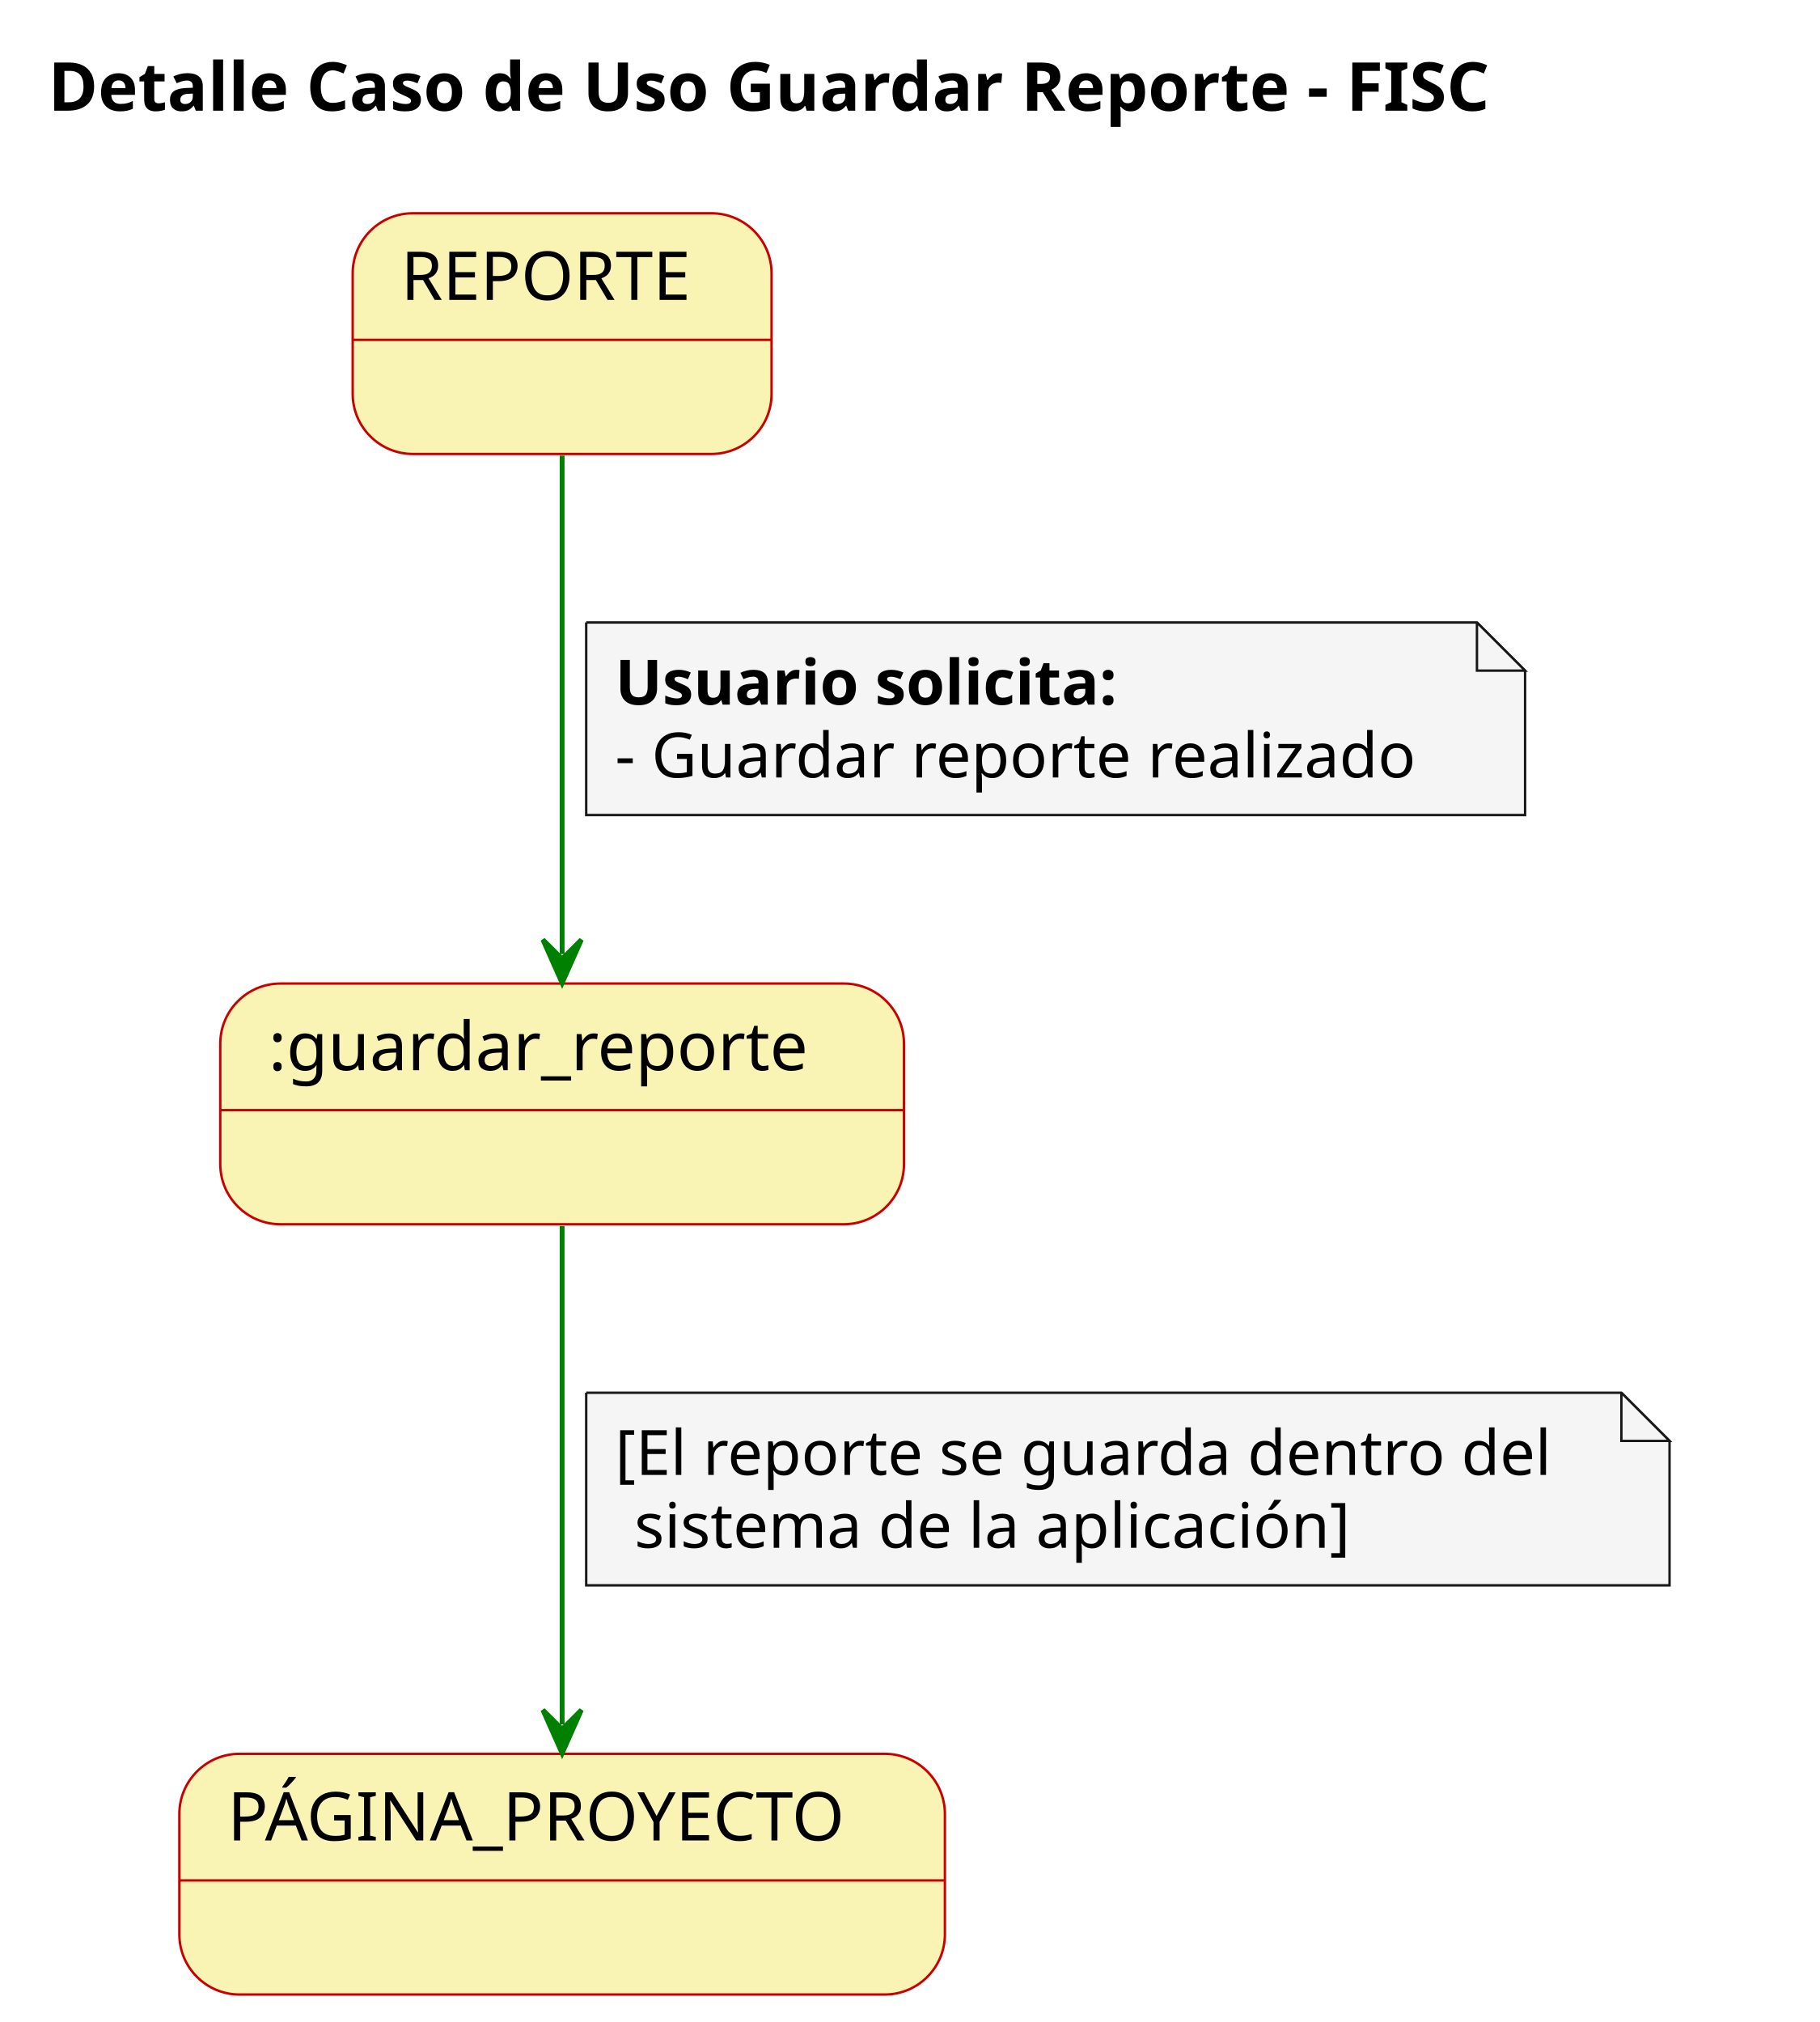
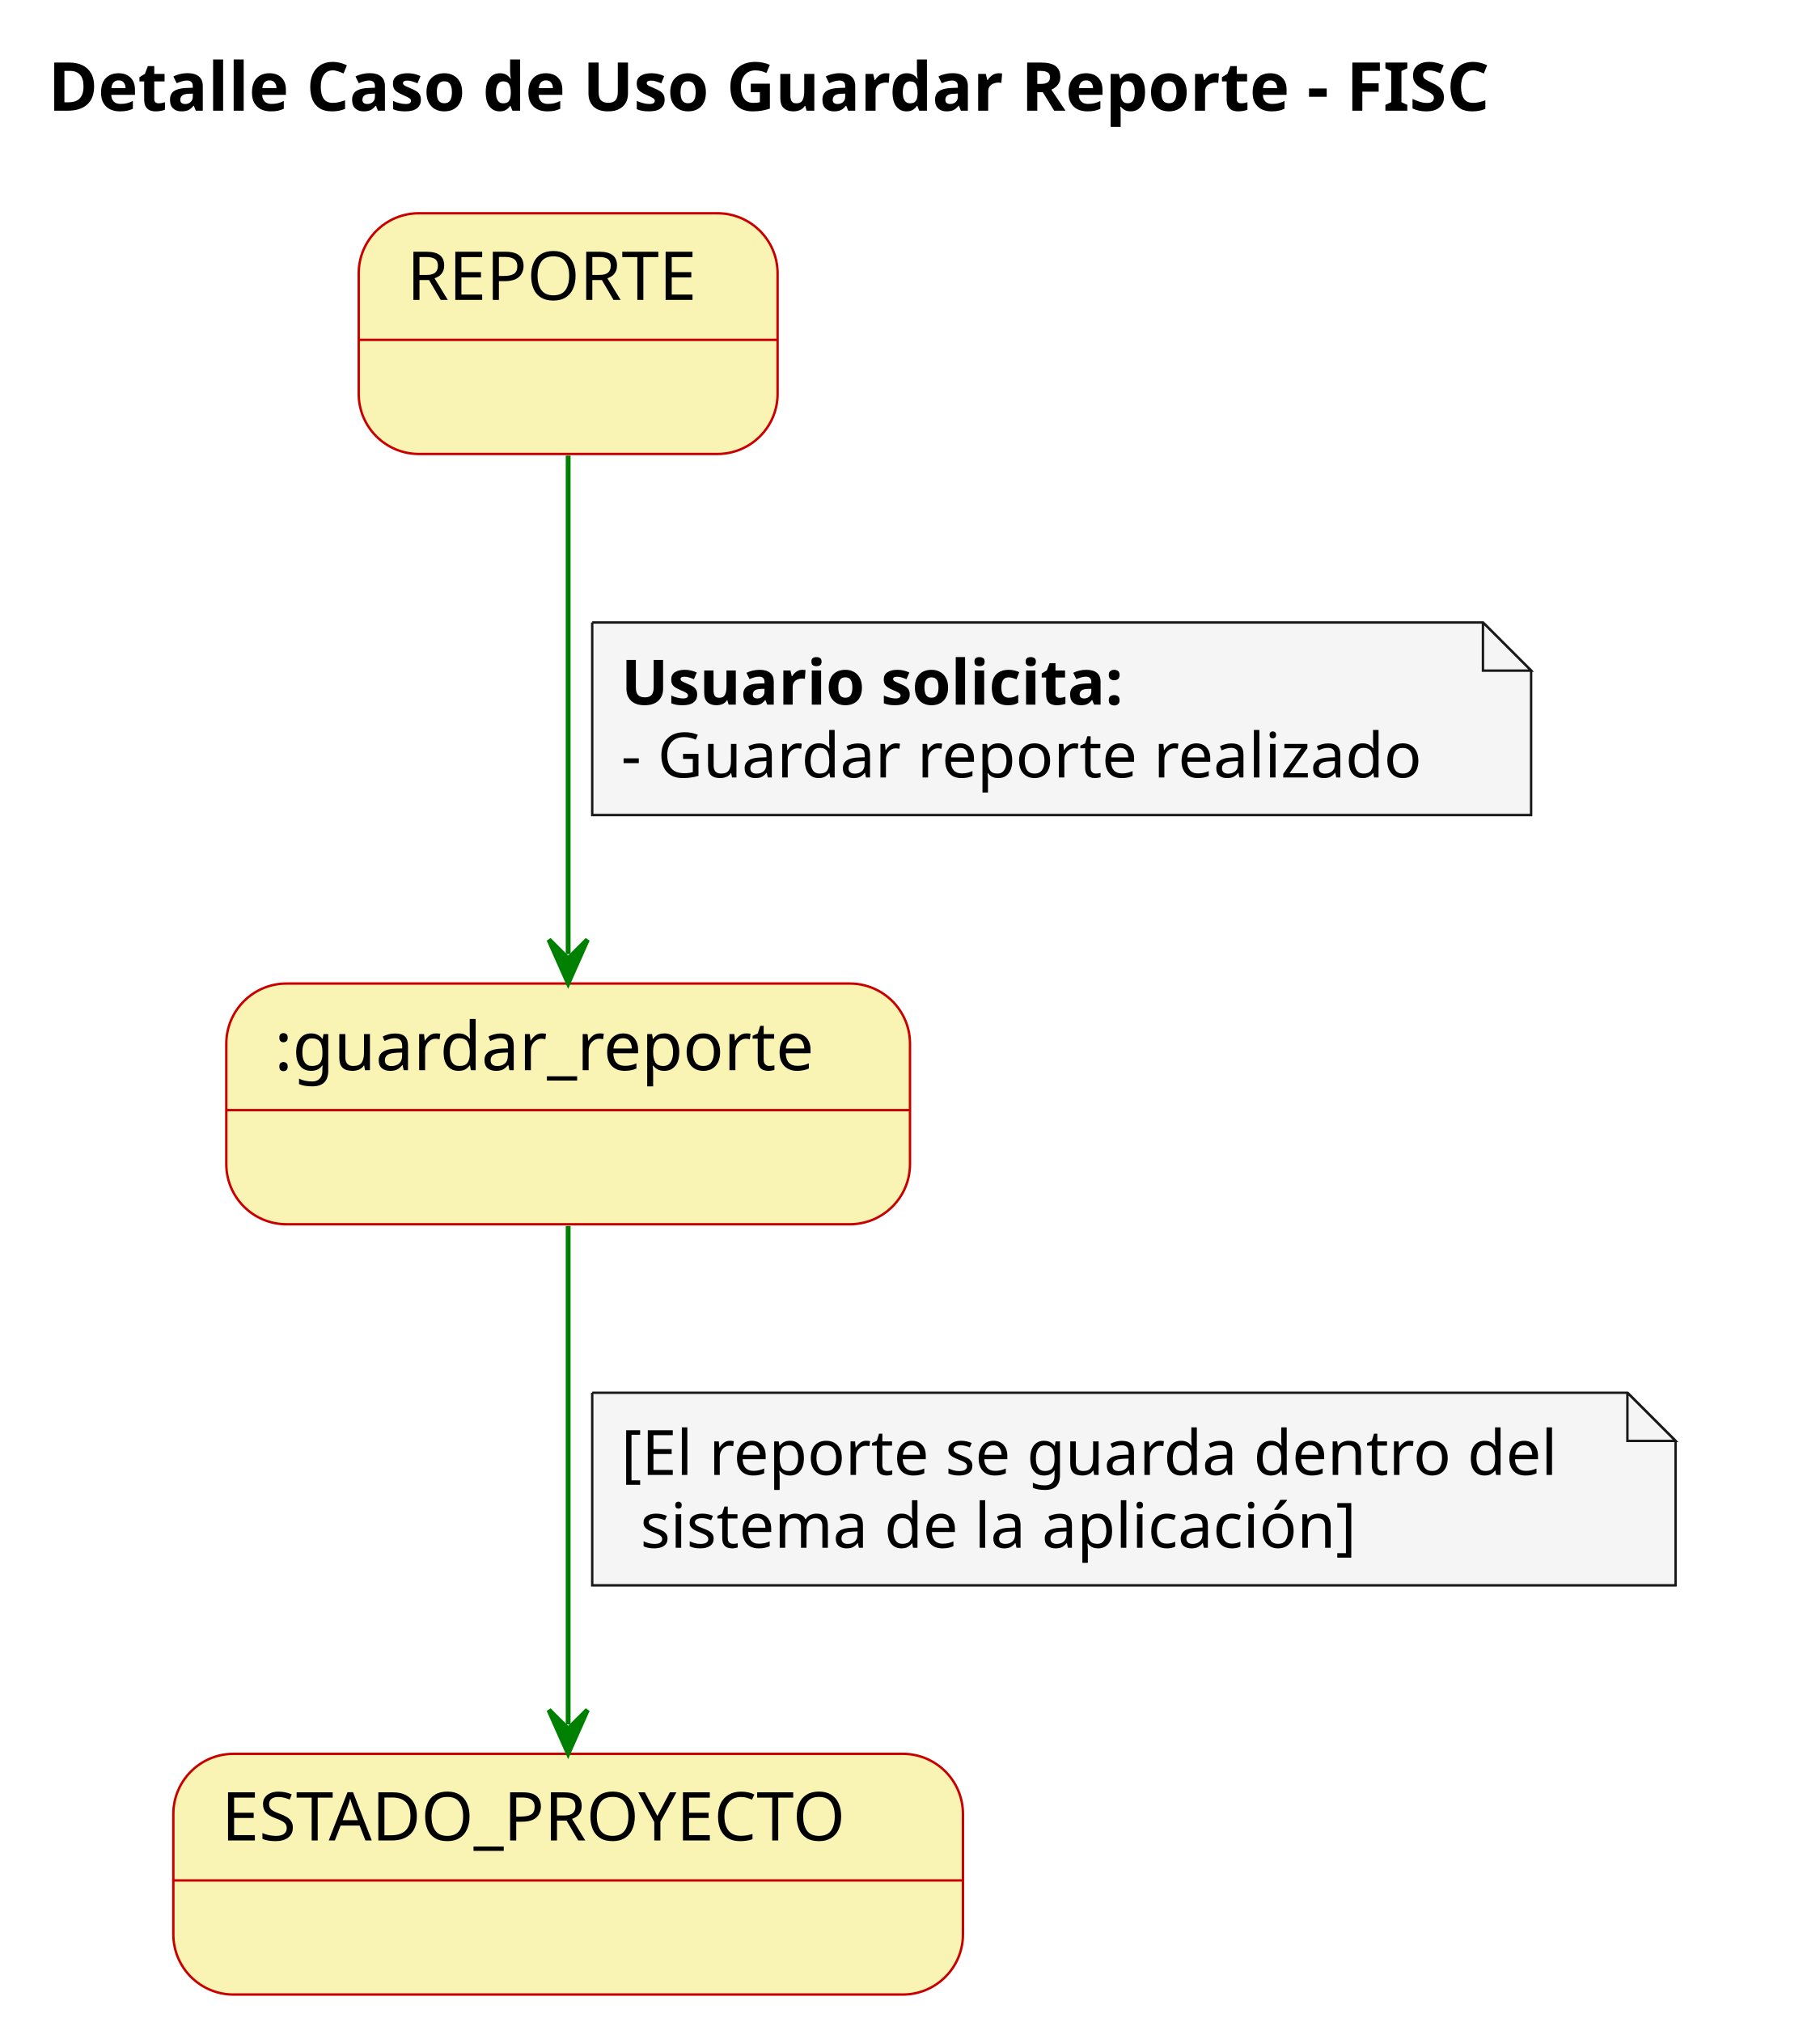
<svg xmlns="http://www.w3.org/2000/svg" contentStyleType="text/css" height="420px" preserveAspectRatio="none" style="width:378px;height:420px;background:#FFFFFF;" version="1.1" viewBox="0 0 378 420" width="378px" zoomAndPan="magnify">
  <defs />
  <g>
    <text fill="#000000" font-family="sans-serif" font-size="14" font-weight="bold" lengthAdjust="spacing" textLength="350" x="10" y="22.995">Detalle Caso de Uso Guardar Reporte - FISC</text>
    <g id="REPORTE">
-       <rect fill="#FAF4B4" height="50" rx="12.5" ry="12.5" style="stroke:#C90000;stroke-width:0.5;" width="87" x="73.25" y="44.297" />
-       <line style="stroke:#C90000;stroke-width:0.5;" x1="73.25" x2="160.25" y1="70.594" y2="70.594" />
-       <text fill="#000000" font-family="sans-serif" font-size="14" lengthAdjust="spacing" textLength="67" x="83.25" y="62.292">REPORTE</text>
+       <rect fill="#FAF4B4" height="50" rx="12.5" ry="12.5" style="stroke:#C90000;stroke-width:0.5;" width="87" x="74.5" y="44.297" />
+       <line style="stroke:#C90000;stroke-width:0.5;" x1="74.5" x2="161.5" y1="70.594" y2="70.594" />
+       <text fill="#000000" font-family="sans-serif" font-size="14" lengthAdjust="spacing" textLength="67" x="84.5" y="62.292">REPORTE</text>
    </g>
    <g id=":guardar_reporte">
-       <rect fill="#FAF4B4" height="50" rx="12.5" ry="12.5" style="stroke:#C90000;stroke-width:0.5;" width="142" x="45.75" y="204.297" />
-       <line style="stroke:#C90000;stroke-width:0.5;" x1="45.75" x2="187.75" y1="230.594" y2="230.594" />
-       <text fill="#000000" font-family="sans-serif" font-size="14" lengthAdjust="spacing" textLength="122" x="55.75" y="222.292">:guardar_reporte</text>
+       <rect fill="#FAF4B4" height="50" rx="12.5" ry="12.5" style="stroke:#C90000;stroke-width:0.5;" width="142" x="47" y="204.297" />
+       <line style="stroke:#C90000;stroke-width:0.5;" x1="47" x2="189" y1="230.594" y2="230.594" />
+       <text fill="#000000" font-family="sans-serif" font-size="14" lengthAdjust="spacing" textLength="122" x="57" y="222.292">:guardar_reporte</text>
    </g>
-     <g id="PÁGINA_PROYECTO">
-       <rect fill="#FAF4B4" height="50" rx="12.5" ry="12.5" style="stroke:#C90000;stroke-width:0.5;" width="159" x="37.25" y="364.297" />
-       <line style="stroke:#C90000;stroke-width:0.5;" x1="37.25" x2="196.25" y1="390.594" y2="390.594" />
-       <text fill="#000000" font-family="sans-serif" font-size="14" lengthAdjust="spacing" textLength="139" x="47.25" y="382.292">PÁGINA_PROYECTO</text>
+     <g id="ESTADO_PROYECTO">
+       <rect fill="#FAF4B4" height="50" rx="12.5" ry="12.5" style="stroke:#C90000;stroke-width:0.5;" width="164" x="36" y="364.297" />
+       <line style="stroke:#C90000;stroke-width:0.5;" x1="36" x2="200" y1="390.594" y2="390.594" />
+       <text fill="#000000" font-family="sans-serif" font-size="14" lengthAdjust="spacing" textLength="144" x="46" y="382.292">ESTADO_PROYECTO</text>
    </g>
    <g id="link_REPORTE_:guardar_reporte">
-       <path d="M116.75,94.638 C116.75,124.416 116.75,168.516 116.75,198.187 " fill="none" id="REPORTE-to-:guardar_reporte" style="stroke:#008000;stroke-width:1.0;" />
-       <polygon fill="#008000" points="116.75,204.187,120.75,195.187,116.75,199.187,112.75,195.187,116.75,204.187" style="stroke:#008000;stroke-width:1.0;" />
-       <path d="M121.75,129.297 L121.75,169.297 L316.75,169.297 L316.75,139.297 L306.75,129.297 L121.75,129.297 " fill="#F5F5F5" style="stroke:#181818;stroke-width:0.5;" />
-       <path d="M306.75,129.297 L306.75,139.297 L316.75,139.297 L306.75,129.297 " fill="#F5F5F5" style="stroke:#181818;stroke-width:0.5;" />
-       <text fill="#000000" font-family="sans-serif" font-size="13" font-weight="bold" lengthAdjust="spacing" textLength="122" x="127.75" y="146.364">Usuario solicita:</text>
-       <text fill="#000000" font-family="sans-serif" font-size="13" lengthAdjust="spacing" textLength="174" x="127.75" y="161.497">- Guardar reporte realizado</text>
+       <path d="M118,94.638 C118,124.416 118,168.516 118,198.187 " fill="none" id="REPORTE-to-:guardar_reporte" style="stroke:#008000;stroke-width:1.0;" />
+       <polygon fill="#008000" points="118,204.187,122,195.187,118,199.187,114,195.187,118,204.187" style="stroke:#008000;stroke-width:1.0;" />
+       <path d="M123,129.297 L123,169.297 L318,169.297 L318,139.297 L308,129.297 L123,129.297 " fill="#F5F5F5" style="stroke:#181818;stroke-width:0.5;" />
+       <path d="M308,129.297 L308,139.297 L318,139.297 L308,129.297 " fill="#F5F5F5" style="stroke:#181818;stroke-width:0.5;" />
+       <text fill="#000000" font-family="sans-serif" font-size="13" font-weight="bold" lengthAdjust="spacing" textLength="122" x="129" y="146.364">Usuario solicita:</text>
+       <text fill="#000000" font-family="sans-serif" font-size="13" lengthAdjust="spacing" textLength="174" x="129" y="161.497">- Guardar reporte realizado</text>
    </g>
-     <g id="link_:guardar_reporte_PÁGINA_PROYECTO">
-       <path d="M116.75,254.638 C116.75,284.416 116.75,328.515 116.75,358.187 " fill="none" id=":guardar_reporte-to-PÁGINA_PROYECTO" style="stroke:#008000;stroke-width:1.0;" />
-       <polygon fill="#008000" points="116.75,364.187,120.75,355.187,116.75,359.187,112.75,355.187,116.75,364.187" style="stroke:#008000;stroke-width:1.0;" />
-       <path d="M121.75,289.297 L121.75,329.297 L346.75,329.297 L346.75,299.297 L336.75,289.297 L121.75,289.297 " fill="#F5F5F5" style="stroke:#181818;stroke-width:0.5;" />
-       <path d="M336.75,289.297 L336.75,299.297 L346.75,299.297 L336.75,289.297 " fill="#F5F5F5" style="stroke:#181818;stroke-width:0.5;" />
-       <text fill="#000000" font-family="sans-serif" font-size="13" lengthAdjust="spacing" textLength="204" x="127.75" y="306.364">[El reporte se guarda dentro del</text>
-       <text fill="#000000" font-family="sans-serif" font-size="13" lengthAdjust="spacing" textLength="158" x="131.75" y="321.497">sistema de la aplicación]</text>
+     <g id="link_:guardar_reporte_ESTADO_PROYECTO">
+       <path d="M118,254.638 C118,284.416 118,328.515 118,358.187 " fill="none" id=":guardar_reporte-to-ESTADO_PROYECTO" style="stroke:#008000;stroke-width:1.0;" />
+       <polygon fill="#008000" points="118,364.187,122,355.187,118,359.187,114,355.187,118,364.187" style="stroke:#008000;stroke-width:1.0;" />
+       <path d="M123,289.297 L123,329.297 L348,329.297 L348,299.297 L338,289.297 L123,289.297 " fill="#F5F5F5" style="stroke:#181818;stroke-width:0.5;" />
+       <path d="M338,289.297 L338,299.297 L348,299.297 L338,289.297 " fill="#F5F5F5" style="stroke:#181818;stroke-width:0.5;" />
+       <text fill="#000000" font-family="sans-serif" font-size="13" lengthAdjust="spacing" textLength="204" x="129" y="306.364">[El reporte se guarda dentro del</text>
+       <text fill="#000000" font-family="sans-serif" font-size="13" lengthAdjust="spacing" textLength="158" x="133" y="321.497">sistema de la aplicación]</text>
    </g>
  </g>
</svg>
